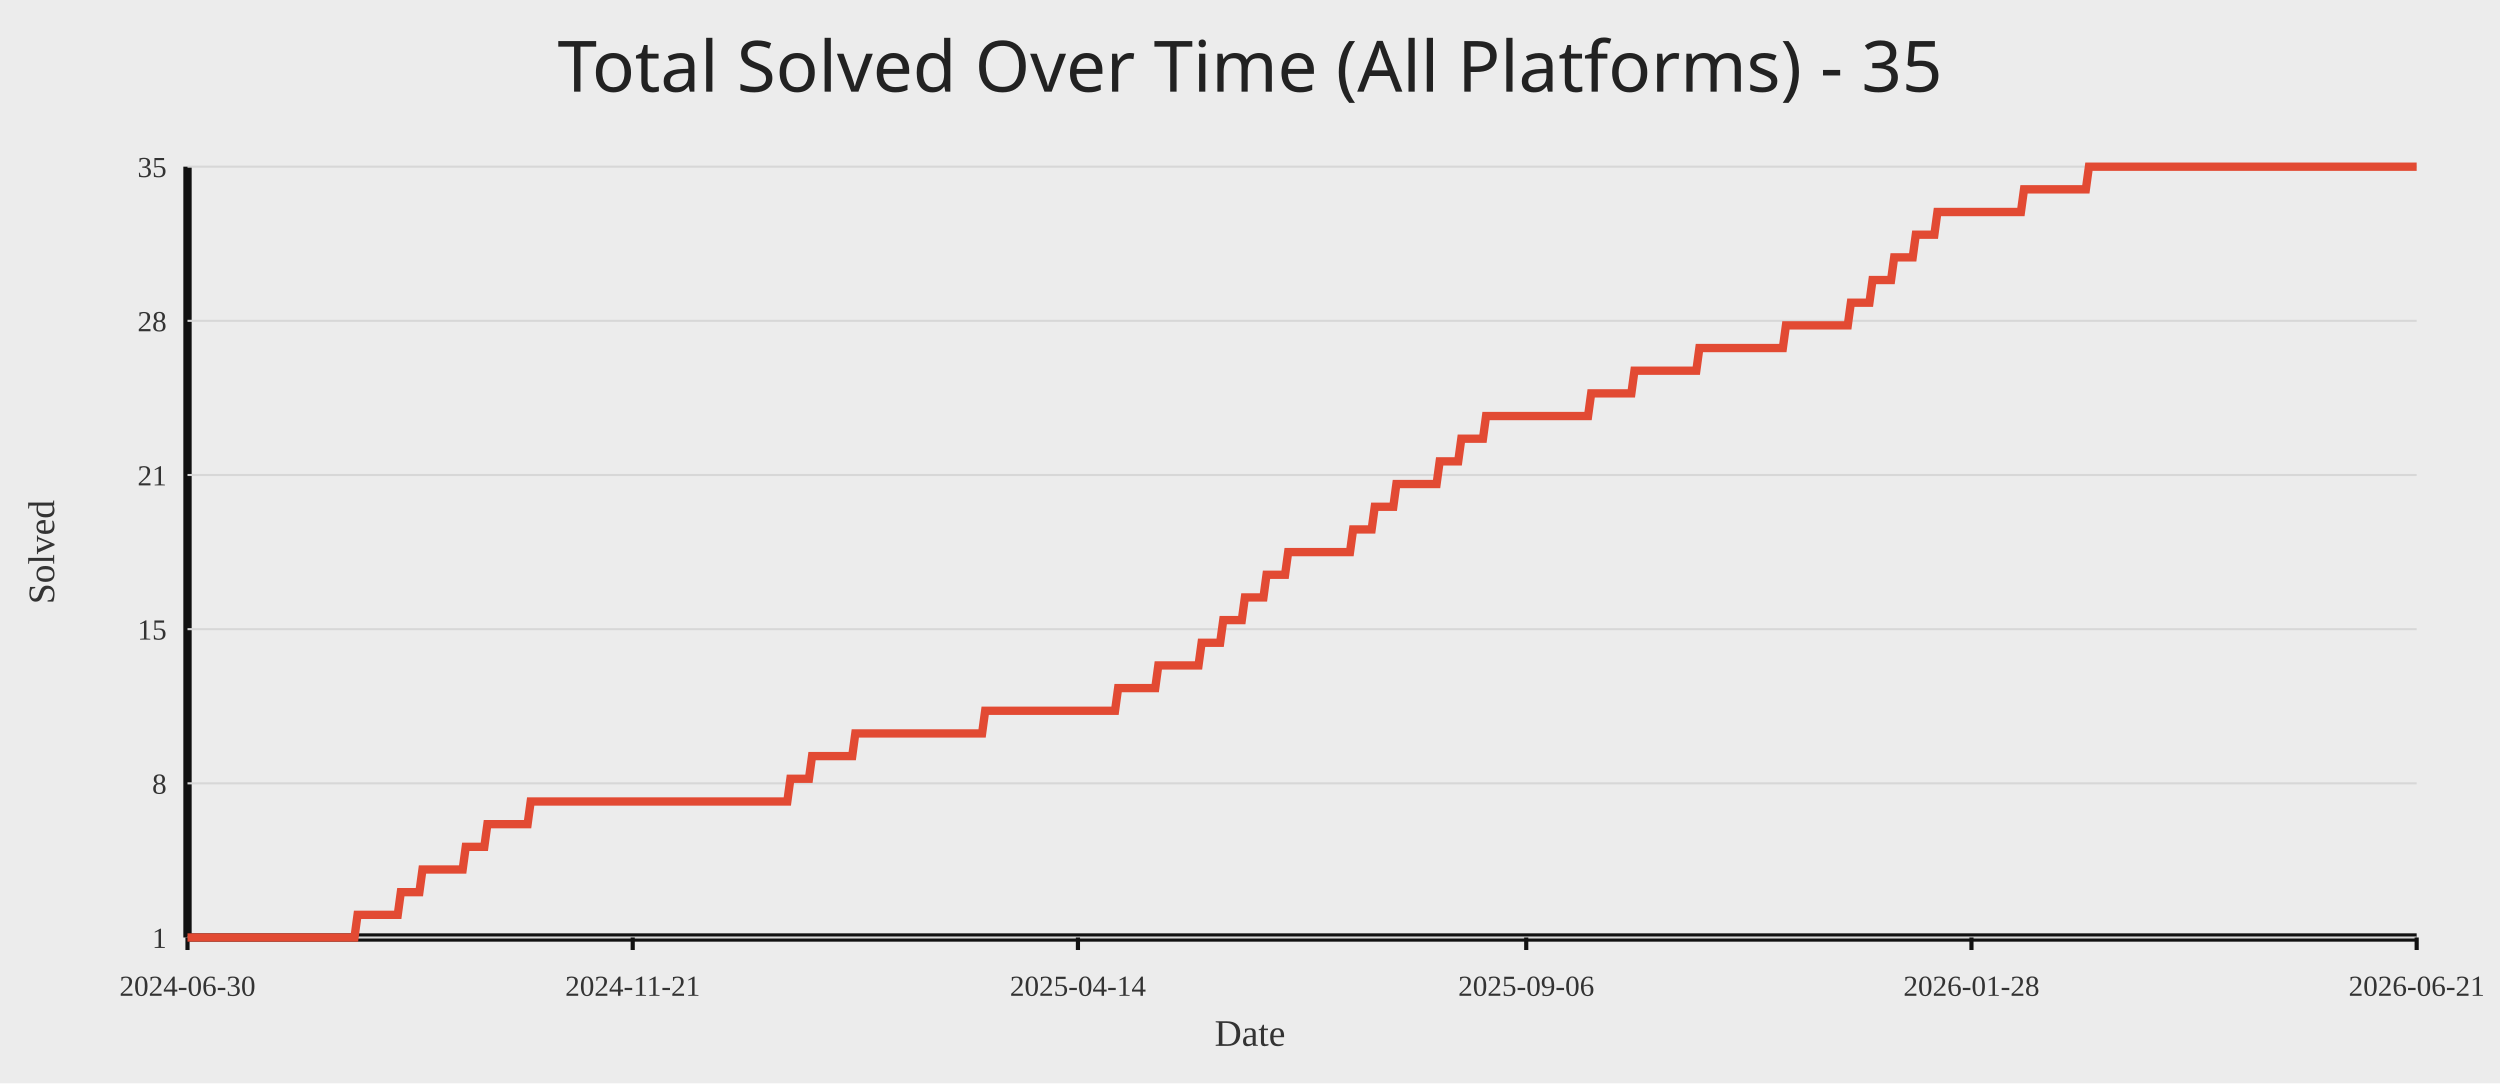
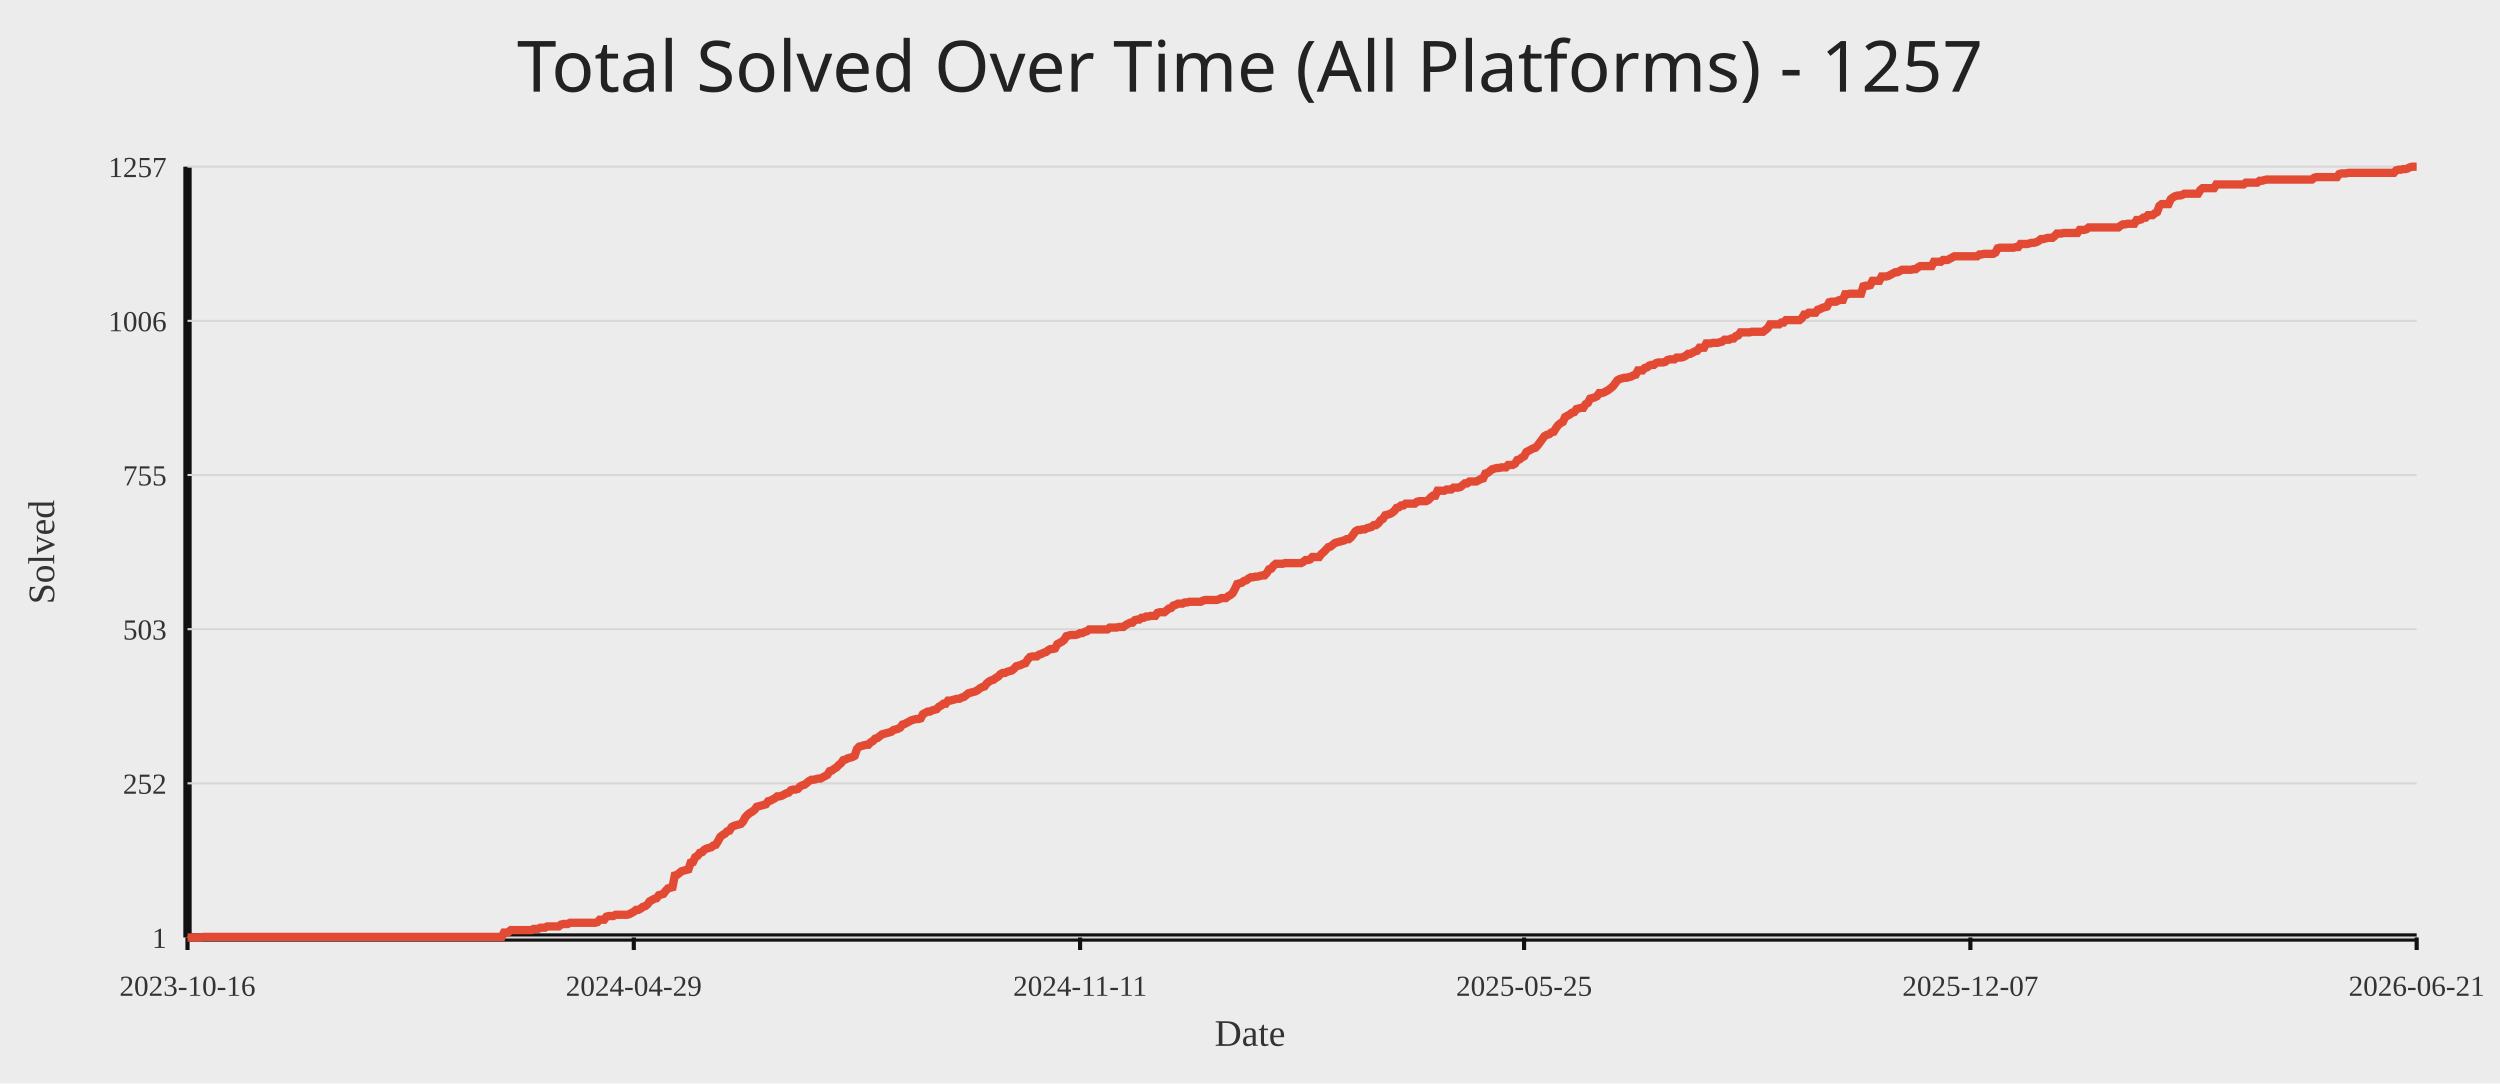
<svg xmlns="http://www.w3.org/2000/svg" width="1200" height="520">
  <rect width="100%" height="100%" fill="#ececec" />
-   <text x="50%" y="44" text-anchor="middle" fill="#222" font-size="34" font-family="Comic Sans MS, Segoe UI">Total Solved Over Time (All Platforms) - 35</text>
+   <text x="50%" y="44" text-anchor="middle" fill="#222" font-size="34" font-family="Comic Sans MS, Segoe UI">Total Solved Over Time (All Platforms) - 1257</text>
  <line x1="90" y1="450" x2="1160" y2="450" stroke="#111" stroke-width="4" />
  <line x1="90" y1="80" x2="90" y2="450" stroke="#111" stroke-width="4" />
  <line x1="90" y1="450.00" x2="1160" y2="450.00" stroke="#d7d7d7" stroke-width="1" />
  <text x="80" y="455.00" text-anchor="end" fill="#333" font-size="14">1</text>
  <line x1="90" y1="376.00" x2="1160" y2="376.00" stroke="#d7d7d7" stroke-width="1" />
-   <text x="80" y="381.00" text-anchor="end" fill="#333" font-size="14">8</text>
+   <text x="80" y="381.00" text-anchor="end" fill="#333" font-size="14">252</text>
  <line x1="90" y1="302.00" x2="1160" y2="302.00" stroke="#d7d7d7" stroke-width="1" />
-   <text x="80" y="307.00" text-anchor="end" fill="#333" font-size="14">15</text>
+   <text x="80" y="307.00" text-anchor="end" fill="#333" font-size="14">503</text>
  <line x1="90" y1="228.00" x2="1160" y2="228.00" stroke="#d7d7d7" stroke-width="1" />
-   <text x="80" y="233.00" text-anchor="end" fill="#333" font-size="14">21</text>
+   <text x="80" y="233.00" text-anchor="end" fill="#333" font-size="14">755</text>
  <line x1="90" y1="154.00" x2="1160" y2="154.00" stroke="#d7d7d7" stroke-width="1" />
-   <text x="80" y="159.00" text-anchor="end" fill="#333" font-size="14">28</text>
+   <text x="80" y="159.00" text-anchor="end" fill="#333" font-size="14">1006</text>
  <line x1="90" y1="80.00" x2="1160" y2="80.00" stroke="#d7d7d7" stroke-width="1" />
-   <text x="80" y="85.00" text-anchor="end" fill="#333" font-size="14">35</text>
+   <text x="80" y="85.00" text-anchor="end" fill="#333" font-size="14">1257</text>
  <line x1="90.00" y1="450" x2="90.00" y2="456" stroke="#111" stroke-width="2" />
-   <text x="90.00" y="478" text-anchor="middle" fill="#333" font-size="14">2024-06-30</text>
-   <line x1="303.70" y1="450" x2="303.70" y2="456" stroke="#111" stroke-width="2" />
-   <text x="303.70" y="478" text-anchor="middle" fill="#333" font-size="14">2024-11-21</text>
-   <line x1="517.41" y1="450" x2="517.41" y2="456" stroke="#111" stroke-width="2" />
-   <text x="517.41" y="478" text-anchor="middle" fill="#333" font-size="14">2025-04-14</text>
-   <line x1="732.59" y1="450" x2="732.59" y2="456" stroke="#111" stroke-width="2" />
-   <text x="732.59" y="478" text-anchor="middle" fill="#333" font-size="14">2025-09-06</text>
-   <line x1="946.30" y1="450" x2="946.30" y2="456" stroke="#111" stroke-width="2" />
-   <text x="946.30" y="478" text-anchor="middle" fill="#333" font-size="14">2026-01-28</text>
+   <text x="90.00" y="478" text-anchor="middle" fill="#333" font-size="14">2023-10-16</text>
+   <line x1="304.22" y1="450" x2="304.22" y2="456" stroke="#111" stroke-width="2" />
+   <text x="304.22" y="478" text-anchor="middle" fill="#333" font-size="14">2024-04-29</text>
+   <line x1="518.44" y1="450" x2="518.44" y2="456" stroke="#111" stroke-width="2" />
+   <text x="518.44" y="478" text-anchor="middle" fill="#333" font-size="14">2024-11-11</text>
+   <line x1="731.56" y1="450" x2="731.56" y2="456" stroke="#111" stroke-width="2" />
+   <text x="731.56" y="478" text-anchor="middle" fill="#333" font-size="14">2025-05-25</text>
+   <line x1="945.78" y1="450" x2="945.78" y2="456" stroke="#111" stroke-width="2" />
+   <text x="945.78" y="478" text-anchor="middle" fill="#333" font-size="14">2025-12-07</text>
  <line x1="1160.00" y1="450" x2="1160.00" y2="456" stroke="#111" stroke-width="2" />
  <text x="1160.00" y="478" text-anchor="middle" fill="#333" font-size="14">2026-06-21</text>
-   <polyline fill="none" stroke="#e24a33" stroke-width="4" points="90.00,450.00 91.48,450.00 92.97,450.00 94.45,450.00 95.94,450.00 97.42,450.00 98.90,450.00 100.39,450.00 101.87,450.00 103.36,450.00 104.84,450.00 106.32,450.00 107.81,450.00 109.29,450.00 110.78,450.00 112.26,450.00 113.74,450.00 115.23,450.00 116.71,450.00 118.20,450.00 119.68,450.00 121.17,450.00 122.65,450.00 124.13,450.00 125.62,450.00 127.10,450.00 128.59,450.00 130.07,450.00 131.55,450.00 133.04,450.00 134.52,450.00 136.01,450.00 137.49,450.00 138.97,450.00 140.46,450.00 141.94,450.00 143.43,450.00 144.91,450.00 146.39,450.00 147.88,450.00 149.36,450.00 150.85,450.00 152.33,450.00 153.81,450.00 155.30,450.00 156.78,450.00 158.27,450.00 159.75,450.00 161.23,450.00 162.72,450.00 164.20,450.00 165.69,450.00 167.17,450.00 168.65,450.00 170.14,450.00 171.62,439.12 173.11,439.12 174.59,439.12 176.07,439.12 177.56,439.12 179.04,439.12 180.53,439.12 182.01,439.12 183.50,439.12 184.98,439.12 186.46,439.12 187.95,439.12 189.43,439.12 190.92,439.12 192.40,428.24 193.88,428.24 195.37,428.24 196.85,428.24 198.34,428.24 199.82,428.24 201.30,428.24 202.79,417.35 204.27,417.35 205.76,417.35 207.24,417.35 208.72,417.35 210.21,417.35 211.69,417.35 213.18,417.35 214.66,417.35 216.14,417.35 217.63,417.35 219.11,417.35 220.60,417.35 222.08,417.35 223.56,406.47 225.05,406.47 226.53,406.47 228.02,406.47 229.50,406.47 230.98,406.47 232.47,406.47 233.95,395.59 235.44,395.59 236.92,395.59 238.40,395.59 239.89,395.59 241.37,395.59 242.86,395.59 244.34,395.59 245.83,395.59 247.31,395.59 248.79,395.59 250.28,395.59 251.76,395.59 253.25,395.59 254.73,384.71 256.21,384.71 257.70,384.71 259.18,384.71 260.67,384.71 262.15,384.71 263.63,384.71 265.12,384.71 266.60,384.71 268.09,384.71 269.57,384.71 271.05,384.71 272.54,384.71 274.02,384.71 275.51,384.71 276.99,384.71 278.47,384.71 279.96,384.71 281.44,384.71 282.93,384.71 284.41,384.71 285.89,384.71 287.38,384.71 288.86,384.71 290.35,384.71 291.83,384.71 293.31,384.71 294.80,384.71 296.28,384.71 297.77,384.71 299.25,384.71 300.74,384.71 302.22,384.71 303.70,384.71 305.19,384.71 306.67,384.71 308.16,384.71 309.64,384.71 311.12,384.71 312.61,384.71 314.09,384.71 315.58,384.71 317.06,384.71 318.54,384.71 320.03,384.71 321.51,384.71 323.00,384.71 324.48,384.71 325.96,384.71 327.45,384.71 328.93,384.71 330.42,384.71 331.90,384.71 333.38,384.71 334.87,384.71 336.35,384.71 337.84,384.71 339.32,384.71 340.80,384.71 342.29,384.71 343.77,384.71 345.26,384.71 346.74,384.71 348.22,384.71 349.71,384.71 351.19,384.71 352.68,384.71 354.16,384.71 355.64,384.71 357.13,384.71 358.61,384.71 360.10,384.71 361.58,384.71 363.07,384.71 364.55,384.71 366.03,384.71 367.52,384.71 369.00,384.71 370.49,384.71 371.97,384.71 373.45,384.71 374.94,384.71 376.42,384.71 377.91,384.71 379.39,373.82 380.87,373.82 382.36,373.82 383.84,373.82 385.33,373.82 386.81,373.82 388.29,373.82 389.78,362.94 391.26,362.94 392.75,362.94 394.23,362.94 395.71,362.94 397.20,362.94 398.68,362.94 400.17,362.94 401.65,362.94 403.13,362.94 404.62,362.94 406.10,362.94 407.59,362.94 409.07,362.94 410.55,352.06 412.04,352.06 413.52,352.06 415.01,352.06 416.49,352.06 417.98,352.06 419.46,352.06 420.94,352.06 422.43,352.06 423.91,352.06 425.40,352.06 426.88,352.06 428.36,352.06 429.85,352.06 431.33,352.06 432.82,352.06 434.30,352.06 435.78,352.06 437.27,352.06 438.75,352.06 440.24,352.06 441.72,352.06 443.20,352.06 444.69,352.06 446.17,352.06 447.66,352.06 449.14,352.06 450.62,352.06 452.11,352.06 453.59,352.06 455.08,352.06 456.56,352.06 458.04,352.06 459.53,352.06 461.01,352.06 462.50,352.06 463.98,352.06 465.46,352.06 466.95,352.06 468.43,352.06 469.92,352.06 471.40,352.06 472.88,341.18 474.37,341.18 475.85,341.18 477.34,341.18 478.82,341.18 480.31,341.18 481.79,341.18 483.27,341.18 484.76,341.18 486.24,341.18 487.73,341.18 489.21,341.18 490.69,341.18 492.18,341.18 493.66,341.18 495.15,341.18 496.63,341.18 498.11,341.18 499.60,341.18 501.08,341.18 502.57,341.18 504.05,341.18 505.53,341.18 507.02,341.18 508.50,341.18 509.99,341.18 511.47,341.18 512.95,341.18 514.44,341.18 515.92,341.18 517.41,341.18 518.89,341.18 520.37,341.18 521.86,341.18 523.34,341.18 524.83,341.18 526.31,341.18 527.79,341.18 529.28,341.18 530.76,341.18 532.25,341.18 533.73,341.18 535.21,341.18 536.70,330.29 538.18,330.29 539.67,330.29 541.15,330.29 542.64,330.29 544.12,330.29 545.60,330.29 547.09,330.29 548.57,330.29 550.06,330.29 551.54,330.29 553.02,330.29 554.51,330.29 555.99,319.41 557.48,319.41 558.96,319.41 560.44,319.41 561.93,319.41 563.41,319.41 564.90,319.41 566.38,319.41 567.86,319.41 569.35,319.41 570.83,319.41 572.32,319.41 573.80,319.41 575.28,319.41 576.77,308.53 578.25,308.53 579.74,308.53 581.22,308.53 582.70,308.53 584.19,308.53 585.67,308.53 587.16,297.65 588.64,297.65 590.12,297.65 591.61,297.65 593.09,297.65 594.58,297.65 596.06,297.65 597.55,286.76 599.03,286.76 600.51,286.76 602.00,286.76 603.48,286.76 604.97,286.76 606.45,286.76 607.93,275.88 609.42,275.88 610.90,275.88 612.39,275.88 613.87,275.88 615.35,275.88 616.84,275.88 618.32,265.00 619.81,265.00 621.29,265.00 622.77,265.00 624.26,265.00 625.74,265.00 627.23,265.00 628.71,265.00 630.19,265.00 631.68,265.00 633.16,265.00 634.65,265.00 636.13,265.00 637.61,265.00 639.10,265.00 640.58,265.00 642.07,265.00 643.55,265.00 645.03,265.00 646.52,265.00 648.00,265.00 649.49,254.12 650.97,254.12 652.45,254.12 653.94,254.12 655.42,254.12 656.91,254.12 658.39,254.12 659.88,243.24 661.36,243.24 662.84,243.24 664.33,243.24 665.81,243.24 667.30,243.24 668.78,243.24 670.26,232.35 671.75,232.35 673.23,232.35 674.72,232.35 676.20,232.35 677.68,232.35 679.17,232.35 680.65,232.35 682.14,232.35 683.62,232.35 685.10,232.35 686.59,232.35 688.07,232.35 689.56,232.35 691.04,221.47 692.52,221.47 694.01,221.47 695.49,221.47 696.98,221.47 698.46,221.47 699.94,221.47 701.43,210.59 702.91,210.59 704.40,210.59 705.88,210.59 707.36,210.59 708.85,210.59 710.33,210.59 711.82,210.59 713.30,199.71 714.79,199.71 716.27,199.71 717.75,199.71 719.24,199.71 720.72,199.71 722.21,199.71 723.69,199.71 725.17,199.71 726.66,199.71 728.14,199.71 729.63,199.71 731.11,199.71 732.59,199.71 734.08,199.71 735.56,199.71 737.05,199.71 738.53,199.71 740.01,199.71 741.50,199.71 742.98,199.71 744.47,199.71 745.95,199.71 747.43,199.71 748.92,199.71 750.40,199.71 751.89,199.71 753.37,199.71 754.85,199.71 756.34,199.71 757.82,199.71 759.31,199.71 760.79,199.71 762.27,199.71 763.76,188.82 765.24,188.82 766.73,188.82 768.21,188.82 769.69,188.82 771.18,188.82 772.66,188.82 774.15,188.82 775.63,188.82 777.12,188.82 778.60,188.82 780.08,188.82 781.57,188.82 783.05,188.82 784.54,177.94 786.02,177.94 787.50,177.94 788.99,177.94 790.47,177.94 791.96,177.94 793.44,177.94 794.92,177.94 796.41,177.94 797.89,177.94 799.38,177.94 800.86,177.94 802.34,177.94 803.83,177.94 805.31,177.94 806.80,177.94 808.28,177.94 809.76,177.94 811.25,177.94 812.73,177.94 814.22,177.94 815.70,167.06 817.18,167.06 818.67,167.06 820.15,167.06 821.64,167.06 823.12,167.06 824.60,167.06 826.09,167.06 827.57,167.06 829.06,167.06 830.54,167.06 832.02,167.06 833.51,167.06 834.99,167.06 836.48,167.06 837.96,167.06 839.45,167.06 840.93,167.06 842.41,167.06 843.90,167.06 845.38,167.06 846.87,167.06 848.35,167.06 849.83,167.06 851.32,167.06 852.80,167.06 854.29,167.06 855.77,167.06 857.25,156.18 858.74,156.18 860.22,156.18 861.71,156.18 863.19,156.18 864.67,156.18 866.16,156.18 867.64,156.18 869.13,156.18 870.61,156.18 872.09,156.18 873.58,156.18 875.06,156.18 876.55,156.18 878.03,156.18 879.51,156.18 881.00,156.18 882.48,156.18 883.97,156.18 885.45,156.18 886.93,156.18 888.42,145.29 889.90,145.29 891.39,145.29 892.87,145.29 894.36,145.29 895.84,145.29 897.32,145.29 898.81,134.41 900.29,134.41 901.78,134.41 903.26,134.41 904.74,134.41 906.23,134.41 907.71,134.41 909.20,123.53 910.68,123.53 912.16,123.53 913.65,123.53 915.13,123.53 916.62,123.53 918.10,123.53 919.58,112.65 921.07,112.65 922.55,112.65 924.04,112.65 925.52,112.65 927.00,112.65 928.49,112.65 929.97,101.76 931.46,101.76 932.94,101.76 934.42,101.76 935.91,101.76 937.39,101.76 938.88,101.76 940.36,101.76 941.84,101.76 943.33,101.76 944.81,101.76 946.30,101.76 947.78,101.76 949.26,101.76 950.75,101.76 952.23,101.76 953.72,101.76 955.20,101.76 956.69,101.76 958.17,101.76 959.65,101.76 961.14,101.76 962.62,101.76 964.11,101.76 965.59,101.76 967.07,101.76 968.56,101.76 970.04,101.76 971.53,90.88 973.01,90.88 974.49,90.88 975.98,90.88 977.46,90.88 978.95,90.88 980.43,90.88 981.91,90.88 983.40,90.88 984.88,90.88 986.37,90.88 987.85,90.88 989.33,90.88 990.82,90.88 992.30,90.88 993.79,90.88 995.27,90.88 996.75,90.88 998.24,90.88 999.72,90.88 1001.21,90.88 1002.69,80.00 1004.17,80.00 1005.66,80.00 1007.14,80.00 1008.63,80.00 1010.11,80.00 1011.60,80.00 1013.08,80.00 1014.56,80.00 1016.05,80.00 1017.53,80.00 1019.02,80.00 1020.50,80.00 1021.98,80.00 1023.47,80.00 1024.95,80.00 1026.44,80.00 1027.92,80.00 1029.40,80.00 1030.89,80.00 1032.37,80.00 1033.86,80.00 1035.34,80.00 1036.82,80.00 1038.31,80.00 1039.79,80.00 1041.28,80.00 1042.76,80.00 1044.24,80.00 1045.73,80.00 1047.21,80.00 1048.70,80.00 1050.18,80.00 1051.66,80.00 1053.15,80.00 1054.63,80.00 1056.12,80.00 1057.60,80.00 1059.08,80.00 1060.57,80.00 1062.05,80.00 1063.54,80.00 1065.02,80.00 1066.50,80.00 1067.99,80.00 1069.47,80.00 1070.96,80.00 1072.44,80.00 1073.93,80.00 1075.41,80.00 1076.89,80.00 1078.38,80.00 1079.86,80.00 1081.35,80.00 1082.83,80.00 1084.31,80.00 1085.80,80.00 1087.28,80.00 1088.77,80.00 1090.25,80.00 1091.73,80.00 1093.22,80.00 1094.70,80.00 1096.19,80.00 1097.67,80.00 1099.15,80.00 1100.64,80.00 1102.12,80.00 1103.61,80.00 1105.09,80.00 1106.57,80.00 1108.06,80.00 1109.54,80.00 1111.03,80.00 1112.51,80.00 1113.99,80.00 1115.48,80.00 1116.96,80.00 1118.45,80.00 1119.93,80.00 1121.41,80.00 1122.90,80.00 1124.38,80.00 1125.87,80.00 1127.35,80.00 1128.83,80.00 1130.32,80.00 1131.80,80.00 1133.29,80.00 1134.77,80.00 1136.26,80.00 1137.74,80.00 1139.22,80.00 1140.71,80.00 1142.19,80.00 1143.68,80.00 1145.16,80.00 1146.64,80.00 1148.13,80.00 1149.61,80.00 1151.10,80.00 1152.58,80.00 1154.06,80.00 1155.55,80.00 1157.03,80.00 1158.52,80.00 1160.00,80.00" />
+   <polyline fill="none" stroke="#e24a33" stroke-width="4" points="90.00,450.00 91.09,450.00 92.19,450.00 93.28,450.00 94.37,450.00 95.46,450.00 96.56,450.00 97.65,449.71 98.74,449.71 99.84,449.71 100.93,449.71 102.02,449.71 103.12,449.71 104.21,449.71 105.30,449.71 106.39,449.71 107.49,449.71 108.58,449.71 109.67,449.71 110.77,449.71 111.86,449.71 112.95,449.71 114.04,449.71 115.14,449.71 116.23,449.71 117.32,449.71 118.42,449.71 119.51,449.71 120.60,449.71 121.70,449.71 122.79,449.71 123.88,449.71 124.97,449.71 126.07,449.71 127.16,449.71 128.25,449.71 129.35,449.71 130.44,449.71 131.53,449.71 132.63,449.71 133.72,449.71 134.81,449.71 135.90,449.71 137.00,449.71 138.09,449.71 139.18,449.71 140.28,449.71 141.37,449.71 142.46,449.71 143.55,449.71 144.65,449.71 145.74,449.71 146.83,449.71 147.93,449.71 149.02,449.71 150.11,449.71 151.21,449.71 152.30,449.71 153.39,449.71 154.48,449.71 155.58,449.71 156.67,449.71 157.76,449.71 158.86,449.71 159.95,449.71 161.04,449.71 162.13,449.71 163.23,449.71 164.32,449.71 165.41,449.71 166.51,449.71 167.60,449.71 168.69,449.71 169.79,449.71 170.88,449.71 171.97,449.71 173.06,449.71 174.16,449.71 175.25,449.71 176.34,449.71 177.44,449.71 178.53,449.71 179.62,449.71 180.72,449.71 181.81,449.71 182.90,449.71 183.99,449.71 185.09,449.71 186.18,449.71 187.27,449.71 188.37,449.71 189.46,449.71 190.55,449.71 191.64,449.71 192.74,449.71 193.83,449.71 194.92,449.71 196.02,449.71 197.11,449.71 198.20,449.71 199.30,449.71 200.39,449.71 201.48,449.71 202.57,449.71 203.67,449.71 204.76,449.71 205.85,449.71 206.95,449.71 208.04,449.71 209.13,449.71 210.22,449.71 211.32,449.71 212.41,449.71 213.50,449.71 214.60,449.71 215.69,449.71 216.78,449.71 217.88,449.71 218.97,449.71 220.06,449.71 221.15,449.71 222.25,449.71 223.34,449.71 224.43,449.71 225.53,449.71 226.62,449.71 227.71,449.71 228.80,449.71 229.90,449.71 230.99,449.71 232.08,449.71 233.18,449.71 234.27,449.71 235.36,449.71 236.46,449.71 237.55,449.71 238.64,449.71 239.73,449.71 240.83,449.71 241.92,447.64 243.01,447.64 244.11,447.35 245.20,446.46 246.29,446.46 247.39,446.46 248.48,446.46 249.57,446.46 250.66,446.46 251.76,446.46 252.85,446.46 253.94,446.46 255.04,446.46 256.13,445.88 257.22,445.88 258.31,445.88 259.41,445.29 260.50,445.29 261.59,445.29 262.69,444.70 263.78,444.70 264.87,444.70 265.97,444.70 267.06,444.70 268.15,444.70 269.24,443.81 270.34,443.52 271.43,443.52 272.52,443.52 273.62,442.93 274.71,442.93 275.80,442.93 276.89,442.93 277.99,442.93 279.08,442.93 280.17,442.93 281.27,442.93 282.36,442.93 283.45,442.93 284.55,442.93 285.64,442.93 286.73,442.64 287.82,441.46 288.92,441.46 290.01,441.46 291.10,439.98 292.20,439.69 293.29,439.69 294.38,439.69 295.47,439.10 296.57,439.10 297.66,439.10 298.75,439.10 299.85,439.10 300.94,439.10 302.03,438.81 303.13,438.22 304.22,437.63 305.31,436.74 306.40,436.74 307.50,436.15 308.59,435.27 309.68,434.98 310.78,434.09 311.87,432.62 312.96,432.03 314.06,431.44 315.15,431.15 316.24,429.67 317.33,429.38 318.43,429.08 319.52,427.61 320.61,426.43 321.71,426.14 322.80,425.84 323.89,420.25 324.98,419.95 326.08,419.07 327.17,418.18 328.26,417.89 329.36,417.60 330.45,417.30 331.54,414.06 332.64,413.77 333.73,411.41 334.82,410.82 335.91,409.35 337.01,409.05 338.10,407.87 339.19,407.29 340.29,406.99 341.38,406.70 342.47,405.81 343.56,405.52 344.66,403.75 345.75,401.69 346.84,400.80 347.94,400.21 349.03,399.04 350.12,398.74 351.22,396.97 352.31,396.39 353.40,396.09 354.49,395.80 355.59,395.50 356.68,394.32 357.77,392.26 358.87,391.08 359.96,390.20 361.05,389.61 362.15,388.73 363.24,387.25 364.33,386.96 365.42,386.66 366.52,386.37 367.61,386.07 368.70,384.60 369.80,384.31 370.89,383.72 371.98,383.13 373.07,382.25 374.17,382.25 375.26,381.95 376.35,381.36 377.45,380.77 378.54,380.48 379.63,379.30 380.73,379.00 381.82,379.00 382.91,378.71 384.00,377.53 385.10,376.94 386.19,376.65 387.28,375.76 388.38,374.88 389.47,374.29 390.56,374.29 391.65,374.00 392.75,373.70 393.84,373.70 394.93,373.11 396.03,372.52 397.12,371.93 398.21,370.17 399.31,369.87 400.40,368.99 401.49,368.40 402.58,367.22 403.68,366.34 404.77,364.86 405.86,364.57 406.96,363.98 408.05,363.69 409.14,363.39 410.23,362.80 411.33,359.56 412.42,358.38 413.51,358.09 414.61,357.79 415.70,357.50 416.79,357.50 417.89,356.32 418.98,355.73 420.07,354.55 421.16,354.26 422.26,353.38 423.35,352.49 424.44,352.20 425.54,351.90 426.63,351.61 427.72,351.31 428.82,350.43 429.91,350.14 431.00,349.84 432.09,349.25 433.19,347.78 434.28,347.48 435.37,346.89 436.47,346.31 437.56,345.72 438.65,345.42 439.74,345.13 440.84,345.13 441.93,344.83 443.02,342.77 444.12,342.18 445.21,341.59 446.30,341.59 447.40,341.00 448.49,340.71 449.58,340.41 450.67,339.24 451.77,338.65 452.86,337.76 453.95,337.76 455.05,336.29 456.14,336.29 457.23,336.00 458.32,335.70 459.42,335.41 460.51,335.41 461.60,334.82 462.70,334.52 463.79,333.64 464.88,332.75 465.98,332.46 467.07,332.17 468.16,331.87 469.25,331.28 470.35,330.40 471.44,329.81 472.53,329.51 473.63,328.04 474.72,327.16 475.81,326.57 476.91,326.27 478.00,325.39 479.09,324.80 480.18,323.62 481.28,323.03 482.37,323.03 483.46,322.44 484.56,322.15 485.65,321.86 486.74,320.97 487.83,319.79 488.93,319.50 490.02,319.20 491.11,318.61 492.21,318.32 493.30,316.55 494.39,315.37 495.49,315.08 496.58,315.08 497.67,315.08 498.76,314.20 499.86,313.90 500.95,313.31 502.04,313.02 503.14,312.13 504.23,311.54 505.32,311.54 506.41,311.25 507.51,309.19 508.60,308.60 509.69,308.01 510.79,307.13 511.88,305.36 512.97,305.06 514.07,304.77 515.16,304.77 516.25,304.77 517.34,304.47 518.44,303.89 519.53,303.89 520.62,303.30 521.72,303.00 522.81,302.12 523.90,302.12 524.99,302.12 526.09,302.12 527.18,302.12 528.27,302.12 529.37,302.12 530.46,302.12 531.55,302.12 532.65,301.23 533.74,301.23 534.83,301.23 535.92,301.23 537.02,300.94 538.11,300.94 539.20,300.94 540.30,300.06 541.39,299.47 542.48,298.88 543.58,298.88 544.67,297.70 545.76,297.40 546.85,297.40 547.95,296.52 549.04,296.52 550.13,295.93 551.23,295.93 552.32,295.64 553.41,295.64 554.50,295.64 555.60,294.16 556.69,293.87 557.78,293.87 558.88,293.87 559.97,292.99 561.06,292.10 562.16,291.81 563.25,290.63 564.34,290.33 565.43,289.75 566.53,289.75 567.62,289.75 568.71,289.16 569.81,289.16 570.90,288.86 571.99,288.86 573.08,288.86 574.18,288.86 575.27,288.86 576.36,288.86 577.46,288.27 578.55,287.98 579.64,287.98 580.74,287.98 581.83,287.98 582.92,287.98 584.01,287.98 585.11,287.68 586.20,287.09 587.29,287.09 588.39,287.09 589.48,286.21 590.57,285.62 591.66,284.74 592.76,282.68 593.85,280.32 594.94,280.02 596.04,279.73 597.13,278.85 598.22,278.55 599.32,277.67 600.41,277.08 601.50,277.08 602.59,276.78 603.69,276.78 604.78,276.49 605.87,276.19 606.97,276.19 608.06,275.02 609.15,273.25 610.25,272.95 611.34,271.48 612.43,270.60 613.52,270.60 614.62,270.60 615.71,270.60 616.80,270.30 617.90,270.30 618.99,270.30 620.08,270.30 621.17,270.30 622.27,270.30 623.36,270.30 624.45,270.30 625.55,269.71 626.64,268.83 627.73,268.83 628.83,268.54 629.92,267.36 631.01,267.36 632.10,267.36 633.20,267.36 634.29,265.88 635.38,265.00 636.48,263.82 637.57,262.64 638.66,262.35 639.75,261.46 640.85,260.58 641.94,260.29 643.03,259.99 644.13,259.70 645.22,259.40 646.31,258.81 647.41,258.81 648.50,257.93 649.59,256.46 650.68,254.98 651.78,254.39 652.87,254.39 653.96,254.10 655.06,254.10 656.15,253.51 657.24,253.22 658.34,252.92 659.43,252.04 660.52,252.04 661.61,251.15 662.71,249.68 663.80,249.09 664.89,247.32 665.99,247.03 667.08,246.74 668.17,246.15 669.26,245.26 670.36,243.79 671.45,243.50 672.54,242.61 673.64,242.61 674.73,241.73 675.82,241.73 676.92,241.73 678.01,241.73 679.10,241.73 680.19,240.84 681.29,240.55 682.38,240.55 683.47,240.55 684.57,240.55 685.66,239.96 686.75,238.78 687.84,237.90 688.94,237.90 690.03,235.54 691.12,235.54 692.22,235.54 693.31,235.54 694.40,234.95 695.50,234.95 696.59,234.95 697.68,234.07 698.77,234.07 699.87,234.07 700.96,233.77 702.05,232.89 703.15,232.01 704.24,232.01 705.33,231.12 706.42,231.12 707.52,231.12 708.61,231.12 709.70,230.53 710.80,229.94 711.89,229.65 712.98,227.29 714.08,227.00 715.17,226.11 716.26,225.23 717.35,224.94 718.45,224.64 719.54,224.64 720.63,224.35 721.73,224.35 722.82,224.35 723.91,223.17 725.01,223.17 726.10,223.17 727.19,222.58 728.28,220.81 729.38,220.52 730.47,219.63 731.56,219.04 732.66,216.98 733.75,216.39 734.84,215.80 735.93,215.21 737.03,214.92 738.12,213.74 739.21,212.27 740.31,210.80 741.40,209.32 742.49,208.73 743.59,208.44 744.68,207.56 745.77,207.26 746.86,205.49 747.96,204.02 749.05,203.14 750.14,202.55 751.24,200.19 752.33,199.60 753.42,199.01 754.51,198.13 755.61,197.83 756.70,196.36 757.79,196.07 758.89,195.77 759.98,195.77 761.07,194.00 762.17,193.42 763.26,191.35 764.35,191.06 765.44,190.76 766.54,190.18 767.63,188.70 768.72,188.70 769.82,188.41 770.91,187.82 772.00,187.23 773.09,186.35 774.19,185.46 775.28,183.99 776.37,182.52 777.47,181.93 778.56,181.63 779.65,181.34 780.75,181.34 781.84,181.04 782.93,180.75 784.02,180.16 785.12,179.86 786.21,177.80 787.30,177.80 788.40,177.80 789.49,176.62 790.58,176.33 791.68,175.45 792.77,175.15 793.86,175.15 794.95,174.27 796.05,173.97 797.14,173.97 798.23,173.97 799.33,173.68 800.42,172.79 801.51,172.50 802.60,172.50 803.70,172.50 804.79,171.62 805.88,171.62 806.98,171.62 808.07,171.32 809.16,170.73 810.26,169.85 811.35,169.85 812.44,169.26 813.53,168.67 814.63,168.38 815.72,166.90 816.81,166.90 817.91,166.90 819.00,164.84 820.09,164.84 821.18,164.84 822.28,164.55 823.37,164.55 824.46,164.55 825.56,164.25 826.65,163.96 827.74,163.07 828.84,163.07 829.93,163.07 831.02,162.48 832.11,162.48 833.21,161.31 834.30,161.01 835.39,159.54 836.49,159.54 837.58,159.54 838.67,159.54 839.77,159.54 840.86,159.24 841.95,159.24 843.04,159.24 844.14,159.24 845.23,159.24 846.32,159.24 847.42,158.36 848.51,157.48 849.60,155.71 850.69,155.71 851.79,155.71 852.88,155.71 853.97,155.71 855.07,154.82 856.16,154.82 857.25,153.65 858.35,153.65 859.44,153.65 860.53,153.65 861.62,153.65 862.72,153.65 863.81,153.65 864.90,152.76 866.00,151.00 867.09,151.00 868.18,150.11 869.27,150.11 870.37,150.11 871.46,150.11 872.55,148.64 873.65,148.34 874.74,147.75 875.83,147.46 876.93,147.17 878.02,145.10 879.11,144.81 880.20,144.81 881.30,144.81 882.39,144.22 883.48,143.93 884.58,143.93 885.67,141.27 886.76,141.27 887.85,140.98 888.95,140.98 890.04,140.98 891.13,140.98 892.23,140.98 893.32,140.98 894.41,137.44 895.51,137.15 896.60,137.15 897.69,136.86 898.78,134.79 899.88,134.79 900.97,134.79 902.06,134.79 903.16,132.73 904.25,132.73 905.34,132.73 906.44,132.44 907.53,131.85 908.62,131.26 909.71,130.67 910.81,130.67 911.90,130.08 912.99,129.49 914.09,129.49 915.18,129.49 916.27,129.49 917.36,129.49 918.46,129.20 919.55,129.20 920.64,128.31 921.74,127.72 922.83,127.72 923.92,127.72 925.02,127.72 926.11,127.72 927.20,127.72 928.29,125.66 929.39,125.66 930.48,125.66 931.57,125.66 932.67,124.78 933.76,124.78 934.85,124.78 935.94,124.19 937.04,123.60 938.13,123.01 939.22,123.01 940.32,123.01 941.41,123.01 942.50,123.01 943.60,123.01 944.69,123.01 945.78,123.01 946.87,123.01 947.97,123.01 949.06,123.01 950.15,122.13 951.25,122.13 952.34,121.83 953.43,121.83 954.53,121.83 955.62,121.83 956.71,121.83 957.80,121.24 958.90,119.18 959.99,118.89 961.08,118.89 962.18,118.89 963.27,118.89 964.36,118.89 965.45,118.89 966.55,118.89 967.64,118.59 968.73,118.59 969.83,117.12 970.92,117.12 972.01,117.12 973.11,117.12 974.20,116.82 975.29,116.53 976.38,116.53 977.48,116.23 978.57,115.64 979.66,114.76 980.76,114.76 981.85,114.47 982.94,114.17 984.03,114.17 985.13,114.17 986.22,113.29 987.31,112.11 988.41,112.11 989.50,112.11 990.59,111.82 991.69,111.82 992.78,111.82 993.87,111.82 994.96,111.82 996.06,111.82 997.15,111.82 998.24,110.34 999.34,110.34 1000.43,110.34 1001.52,110.05 1002.61,109.16 1003.71,109.16 1004.80,109.16 1005.89,109.16 1006.99,109.16 1008.08,109.16 1009.17,109.16 1010.27,109.16 1011.36,109.16 1012.45,109.16 1013.54,109.16 1014.64,109.16 1015.73,109.16 1016.82,109.16 1017.92,108.28 1019.01,107.69 1020.10,107.69 1021.20,107.40 1022.29,107.40 1023.38,107.40 1024.47,107.40 1025.57,105.63 1026.66,105.63 1027.75,105.33 1028.85,104.45 1029.94,104.45 1031.03,103.27 1032.12,103.27 1033.22,103.27 1034.31,102.39 1035.40,101.80 1036.50,98.85 1037.59,97.97 1038.68,97.97 1039.78,97.97 1040.87,97.97 1041.96,95.61 1043.05,94.73 1044.15,94.14 1045.24,93.85 1046.33,93.85 1047.43,93.55 1048.52,92.96 1049.61,92.96 1050.70,92.96 1051.80,92.96 1052.89,92.96 1053.98,92.96 1055.08,92.96 1056.17,91.19 1057.26,90.31 1058.36,90.31 1059.45,90.31 1060.54,90.31 1061.63,90.31 1062.73,90.31 1063.82,88.54 1064.91,88.54 1066.01,88.54 1067.10,88.54 1068.19,88.54 1069.28,88.54 1070.38,88.54 1071.47,88.54 1072.56,88.54 1073.66,88.54 1074.75,88.54 1075.84,88.54 1076.94,88.54 1078.03,87.66 1079.12,87.66 1080.21,87.66 1081.31,87.66 1082.40,87.66 1083.49,87.66 1084.59,86.78 1085.68,86.78 1086.77,86.48 1087.87,86.19 1088.96,86.19 1090.05,86.19 1091.14,86.19 1092.24,86.19 1093.33,86.19 1094.42,86.19 1095.52,86.19 1096.61,86.19 1097.70,86.19 1098.79,86.19 1099.89,86.19 1100.98,86.19 1102.07,86.19 1103.17,86.19 1104.26,86.19 1105.35,86.19 1106.45,86.19 1107.54,86.19 1108.63,86.19 1109.72,86.19 1110.82,85.30 1111.91,85.01 1113.00,85.01 1114.10,85.01 1115.19,85.01 1116.28,85.01 1117.37,85.01 1118.47,85.01 1119.56,85.01 1120.65,85.01 1121.75,85.01 1122.84,83.54 1123.93,83.24 1125.03,83.24 1126.12,83.24 1127.21,82.95 1128.30,82.95 1129.40,82.95 1130.49,82.95 1131.58,82.95 1132.68,82.95 1133.77,82.95 1134.86,82.95 1135.96,82.95 1137.05,82.95 1138.14,82.95 1139.23,82.95 1140.33,82.95 1141.42,82.95 1142.51,82.95 1143.61,82.95 1144.70,82.95 1145.79,82.95 1146.88,82.95 1147.98,82.95 1149.07,82.95 1150.16,81.77 1151.26,81.47 1152.35,81.47 1153.44,81.18 1154.54,81.18 1155.63,80.88 1156.72,80.29 1157.81,80.00 1158.91,80.00 1160.00,80.00" />
  <text x="50%" y="502" text-anchor="middle" fill="#333" font-size="18">Date</text>
  <text x="26" y="265.00" transform="rotate(-90 26 265.00)" text-anchor="middle" fill="#333" font-size="18">Solved</text>
</svg>
